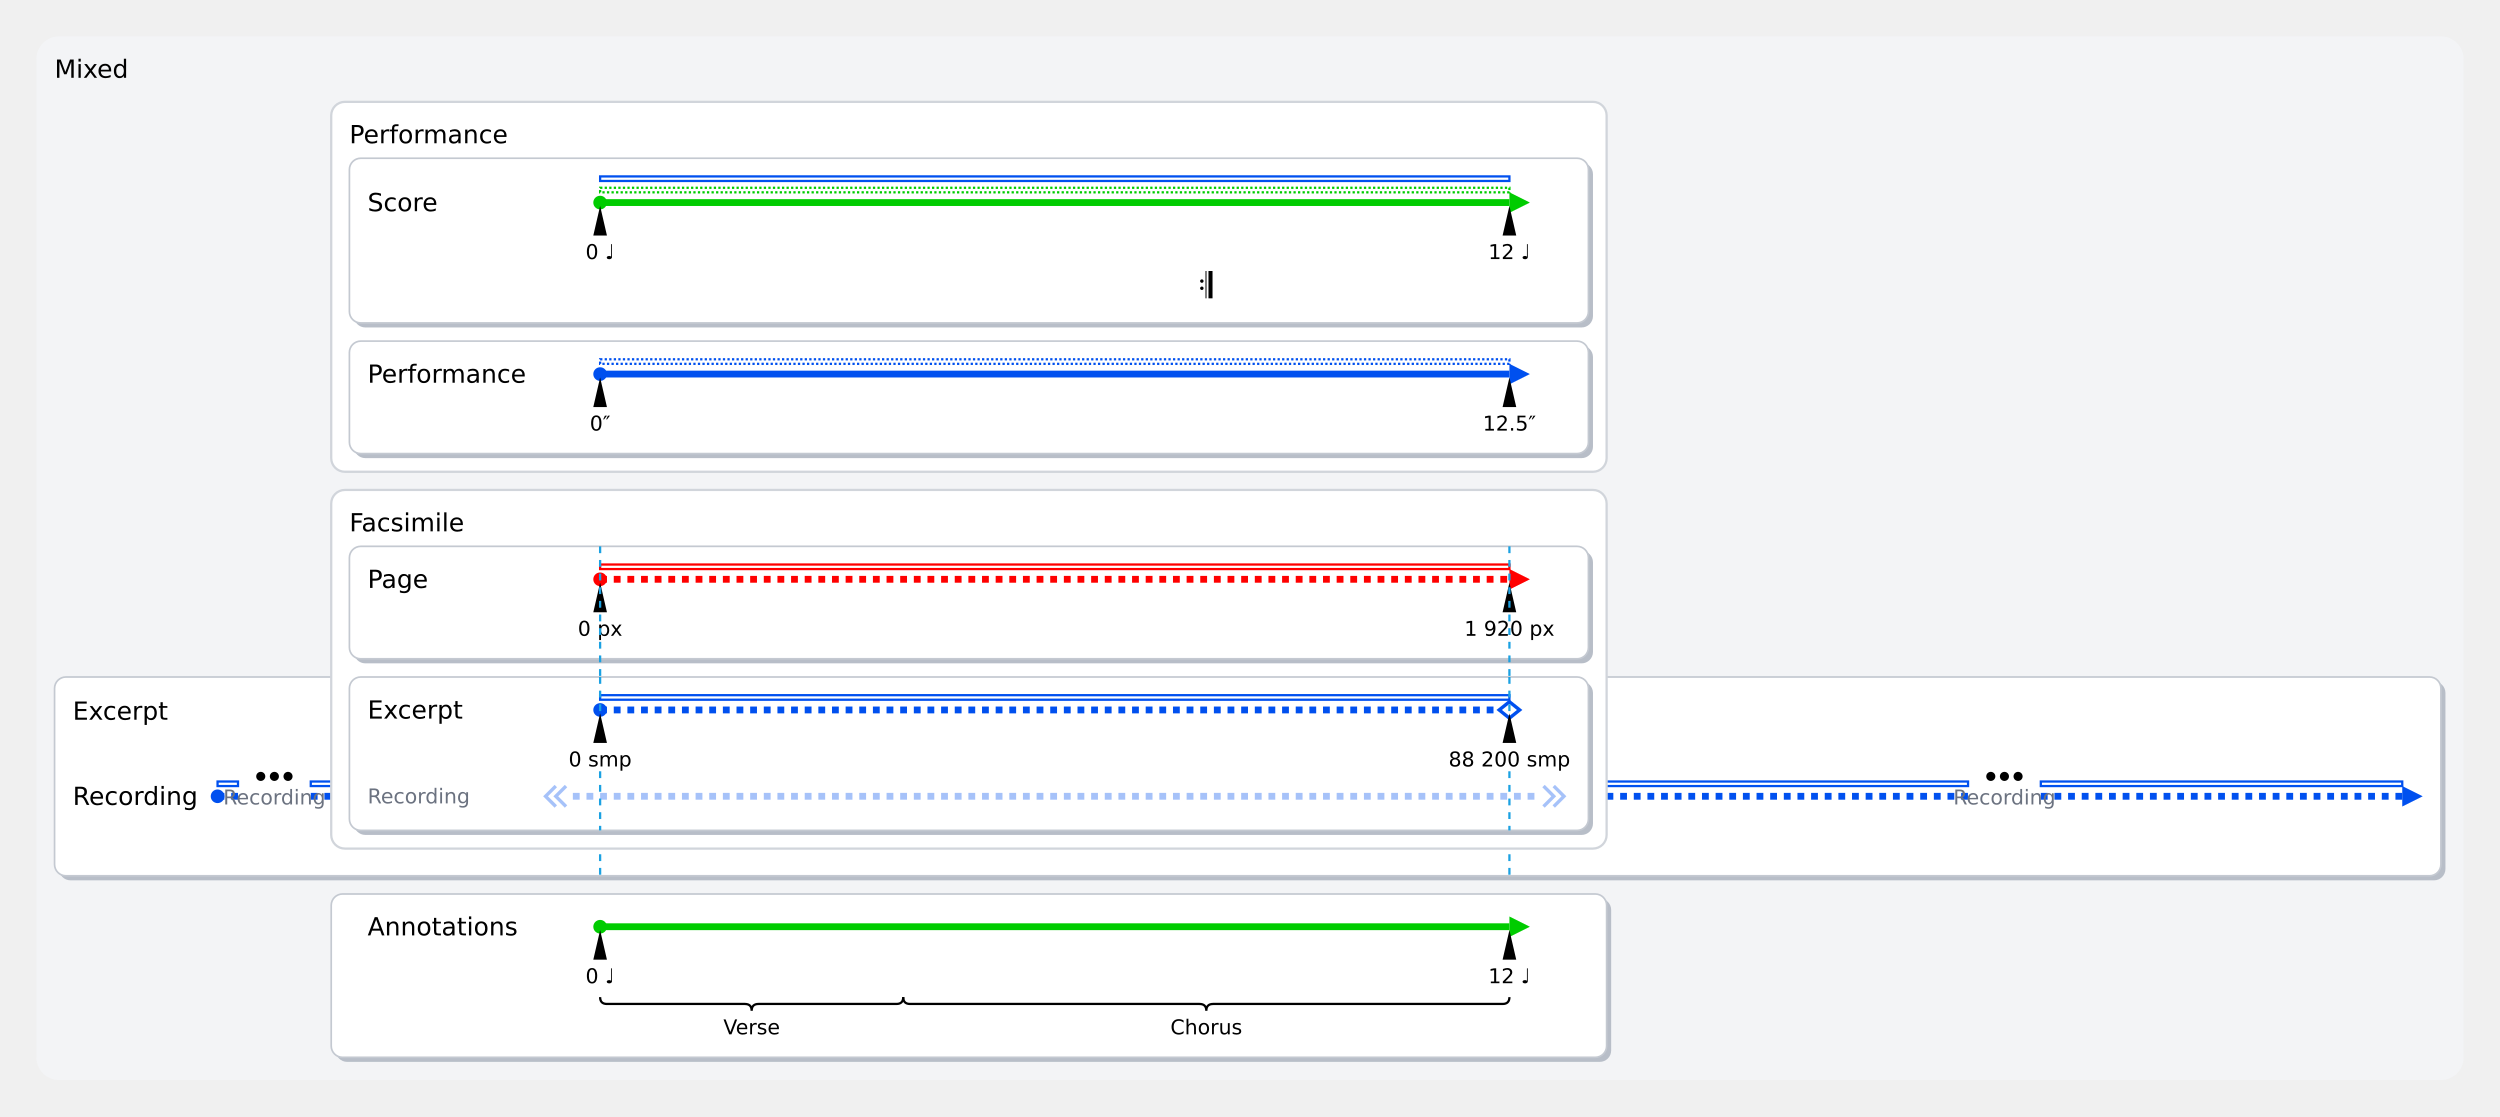
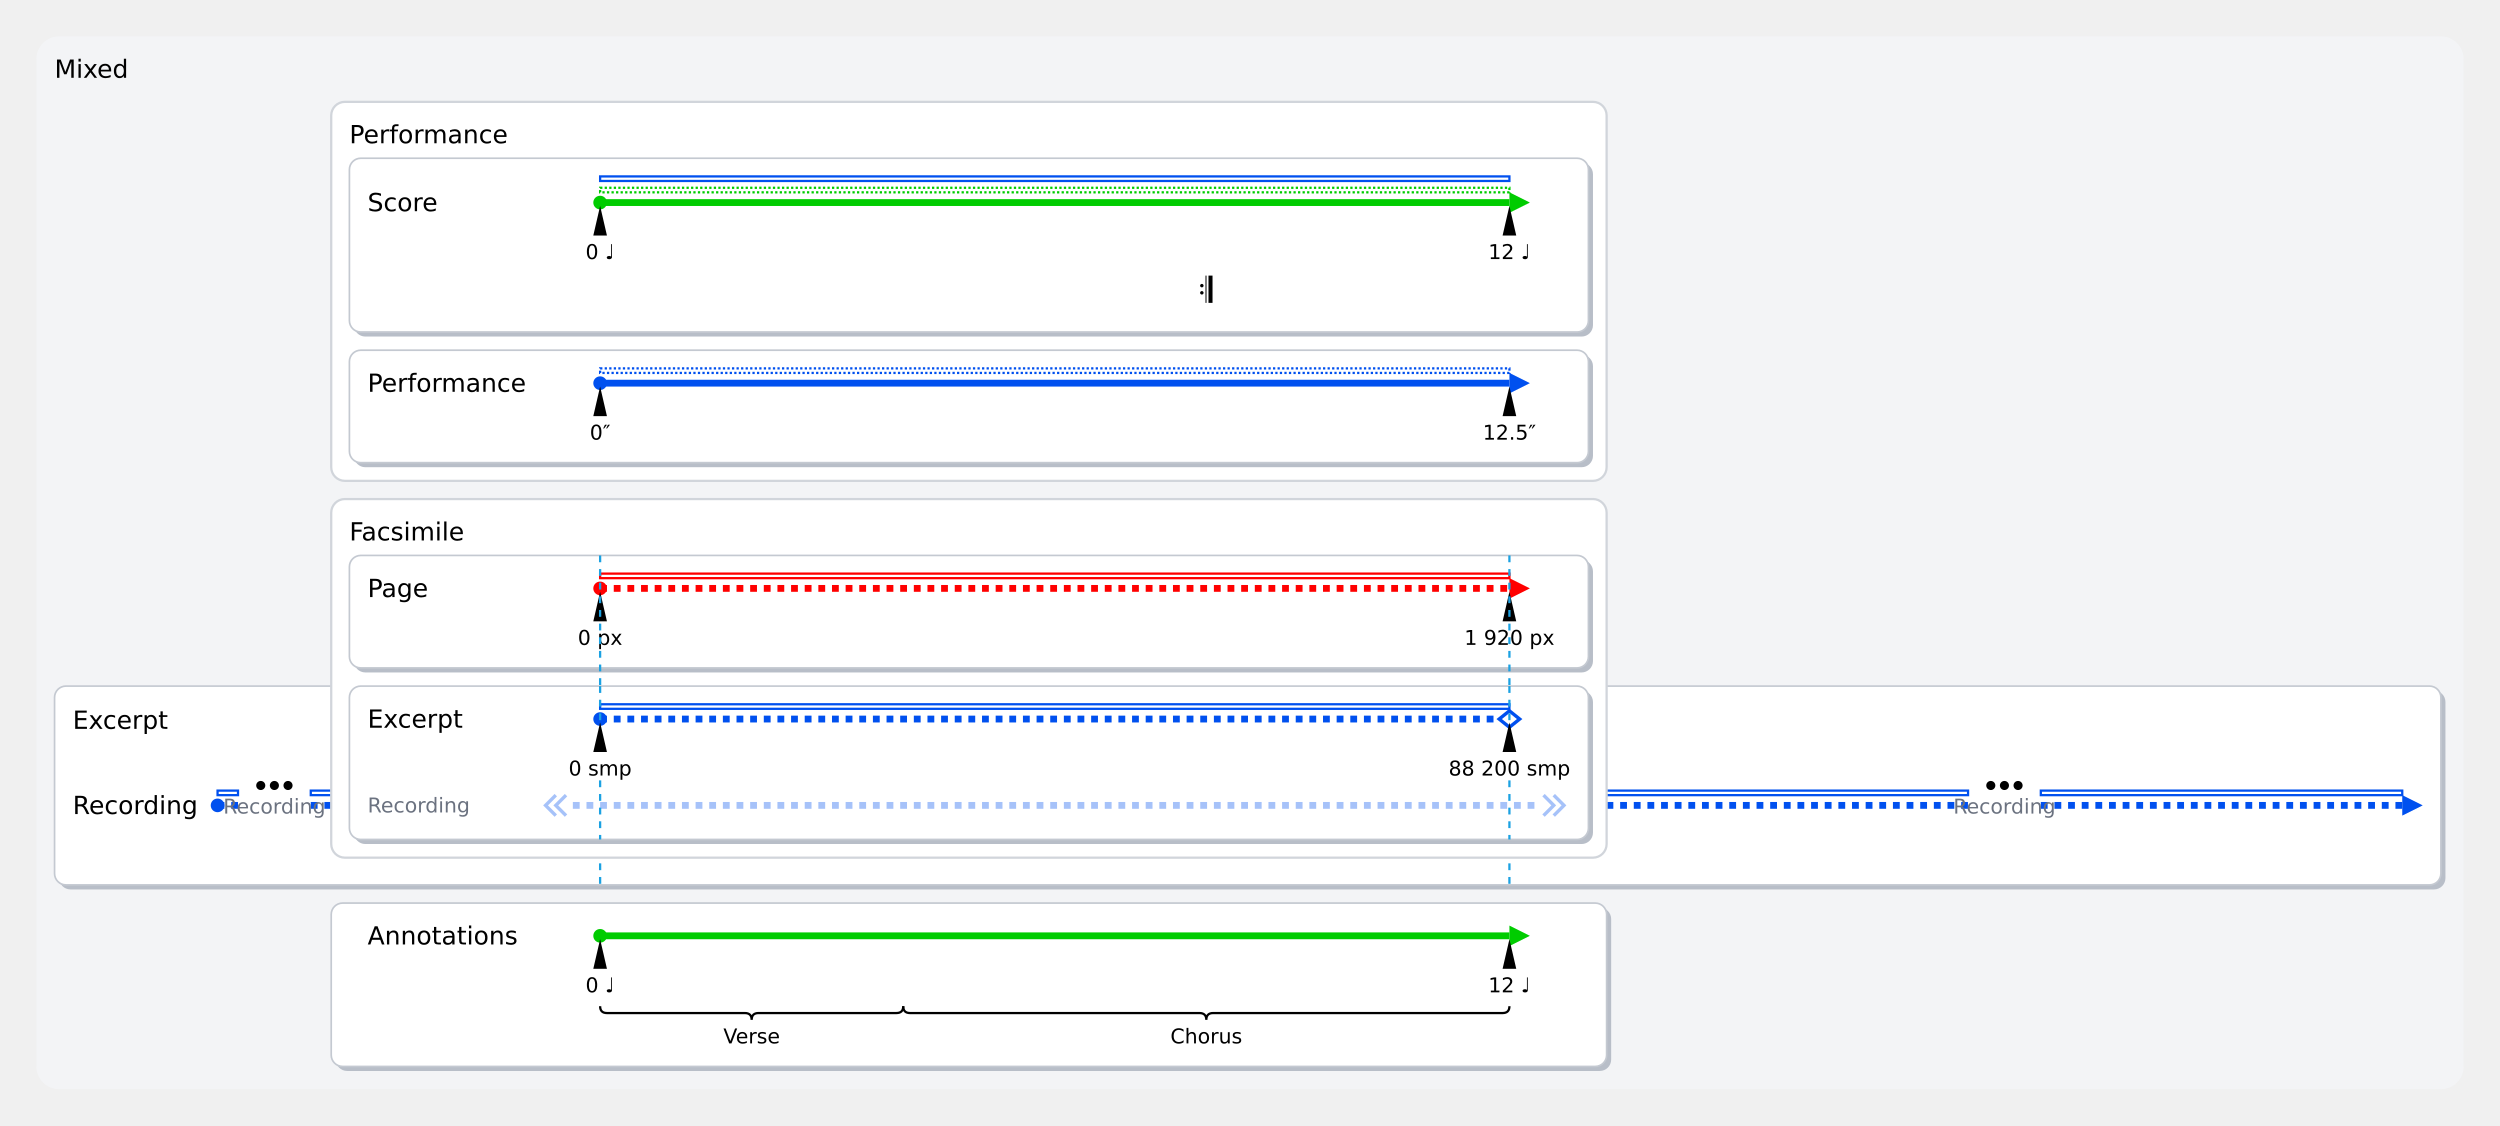
- <svg xmlns="http://www.w3.org/2000/svg" width="1099.756" height="491.121" viewBox="0 0 1099.756 491.121" font-family="DejaVu Sans, Noto Music" text-rendering="geometricPrecision" style="font-kerning:none;font-variant-ligatures:none">
+ <svg xmlns="http://www.w3.org/2000/svg" width="1099.756" height="495.121" viewBox="0 0 1099.756 495.121" font-family="DejaVu Sans, Noto Music" text-rendering="geometricPrecision" style="font-kerning:none;font-variant-ligatures:none">
  <g transform="translate(16 16)">
-     <rect x="0" y="0" width="1067.756" height="459.121" rx="10" fill="#F3F4F6" />
+     <rect x="0" y="0" width="1067.756" height="463.121" rx="10" fill="#F3F4F6" />
    <text data-part="name" x="8" y="18.21" text-anchor="start" font-size="11" fill="#000000">Mixed</text>
-     <rect data-id="recording" data-part="card" x="10" y="283.812" width="1049.756" height="87.453" rx="5" fill="#B8BEC8" />
-     <rect data-id="recording" data-part="card" x="8" y="281.812" width="1049.756" height="87.453" rx="5" fill="#FFFFFF" stroke="#C4C9D1" stroke-width="0.75" />
-     <polygon data-id="cmap_5" points="79.704,327.789 88.701,327.789 88.701,329.789 79.704,329.789" fill="none" stroke="#0050EF" stroke-width="1" />
-     <polygon data-id="cmap_5" points="120.706,327.789 849.753,327.789 849.753,329.789 120.706,329.789" fill="none" stroke="#0050EF" stroke-width="1" />
-     <polygon data-id="cmap_5" points="881.758,327.789 1040.756,327.789 1040.756,329.789 881.758,329.789" fill="none" stroke="#0050EF" stroke-width="1" />
-     <polygon data-id="cmap_6" points="247.995,290.312 647.995,290.312 647.995,292.312 247.995,292.312" fill="none" stroke="#0050EF" stroke-width="1" />
-     <line data-id="recording" x1="79.704" y1="334.289" x2="88.701" y2="334.289" stroke="#0050EF" stroke-width="3" stroke-dasharray="3 3" />
-     <line data-id="recording" x1="120.706" y1="334.289" x2="849.753" y2="334.289" stroke="#0050EF" stroke-width="3" stroke-dasharray="3 3" />
-     <line data-id="recording" x1="881.758" y1="334.289" x2="1040.756" y2="334.289" stroke="#0050EF" stroke-width="3" stroke-dasharray="3 3" />
-     <circle data-id="recording" cx="79.704" cy="334.289" r="3" fill="#0050EF" />
-     <polygon data-id="recording" points="1049.756,334.289 1040.756,329.789 1040.756,338.789" fill="#0050EF" />
-     <line data-id="excerpt" x1="247.995" y1="296.812" x2="643.495" y2="296.812" stroke="#0050EF" stroke-width="3" stroke-dasharray="3 3" />
-     <circle data-id="excerpt" cx="247.995" cy="296.812" r="3" fill="#0050EF" />
-     <polygon data-id="excerpt" points="643.495,296.812 647.995,293.212 652.495,296.812 647.995,300.413" fill="none" stroke="#0050EF" stroke-width="1.5" />
-     <polygon data-id="timestamp_3" points="247.995,298.312 244.995,311.312 250.995,311.312" fill="#000000" />
-     <polygon data-id="timestamp_4" points="647.995,298.312 644.995,311.312 650.995,311.312" fill="#000000" />
-     <text data-id="excerpt" data-part="name" x="16" y="300.621" text-anchor="start" font-size="11" fill="#000000">Excerpt</text>
-     <text data-id="recording" data-part="name" x="16" y="338.097" text-anchor="start" font-size="11" fill="#000000">Recording</text>
-     <text data-id="timestamp_3" data-part="coordinate" x="247.995" y="321.666" text-anchor="middle" font-size="9" fill="#000000">0 smp</text>
-     <text data-id="timestamp_4" data-part="coordinate" x="647.995" y="321.666" text-anchor="middle" font-size="9" fill="#000000">88 200 smp</text>
-     <line data-id="timestamp_3" data-part="line" x1="247.995" y1="281.812" x2="247.995" y2="298.312" stroke="#1BA1E2" stroke-width="1" stroke-dasharray="3 3" />
-     <line data-id="timestamp_3" data-part="line" x1="247.995" y1="323.789" x2="247.995" y2="369.266" stroke="#1BA1E2" stroke-width="1" stroke-dasharray="3 3" />
-     <line data-id="timestamp_4" data-part="line" x1="647.995" y1="281.812" x2="647.995" y2="298.312" stroke="#1BA1E2" stroke-width="1" stroke-dasharray="3 3" />
-     <line data-id="timestamp_4" data-part="line" x1="647.995" y1="323.789" x2="647.995" y2="369.266" stroke="#1BA1E2" stroke-width="1" stroke-dasharray="3 3" />
-     <circle data-id="recording" data-part="elision ellipsis" cx="98.704" cy="325.539" r="2" fill="#000000" />
-     <circle data-id="recording" data-part="elision ellipsis" cx="104.704" cy="325.539" r="2" fill="#000000" />
-     <circle data-id="recording" data-part="elision ellipsis" cx="110.704" cy="325.539" r="2" fill="#000000" />
-     <text data-id="recording" data-part="elision name" x="104.704" y="337.893" text-anchor="middle" font-size="9" fill="#6B7280">Recording</text>
-     <circle data-id="recording" data-part="elision ellipsis" cx="859.756" cy="325.539" r="2" fill="#000000" />
-     <circle data-id="recording" data-part="elision ellipsis" cx="865.756" cy="325.539" r="2" fill="#000000" />
-     <circle data-id="recording" data-part="elision ellipsis" cx="871.756" cy="325.539" r="2" fill="#000000" />
-     <text data-id="recording" data-part="elision name" x="865.756" y="337.893" text-anchor="middle" font-size="9" fill="#6B7280">Recording</text>
-     <rect data-id="group_1" x="129.704" y="28.805" width="561.052" height="162.727" rx="6" fill="#FFFFFF" stroke="#D1D5DB" stroke-width="1" />
+     <rect data-id="recording" data-part="card" x="10" y="287.812" width="1049.756" height="87.453" rx="5" fill="#B8BEC8" />
+     <rect data-id="recording" data-part="card" x="8" y="285.812" width="1049.756" height="87.453" rx="5" fill="#FFFFFF" stroke="#C4C9D1" stroke-width="0.75" />
+     <polygon data-id="cmap_5" points="79.704,331.789 88.701,331.789 88.701,333.789 79.704,333.789" fill="none" stroke="#0050EF" stroke-width="1" />
+     <polygon data-id="cmap_5" points="120.706,331.789 849.753,331.789 849.753,333.789 120.706,333.789" fill="none" stroke="#0050EF" stroke-width="1" />
+     <polygon data-id="cmap_5" points="881.758,331.789 1040.756,331.789 1040.756,333.789 881.758,333.789" fill="none" stroke="#0050EF" stroke-width="1" />
+     <polygon data-id="cmap_6" points="247.995,294.312 647.995,294.312 647.995,296.312 247.995,296.312" fill="none" stroke="#0050EF" stroke-width="1" />
+     <line data-id="recording" x1="79.704" y1="338.289" x2="88.701" y2="338.289" stroke="#0050EF" stroke-width="3" stroke-dasharray="3 3" />
+     <line data-id="recording" x1="120.706" y1="338.289" x2="849.753" y2="338.289" stroke="#0050EF" stroke-width="3" stroke-dasharray="3 3" />
+     <line data-id="recording" x1="881.758" y1="338.289" x2="1040.756" y2="338.289" stroke="#0050EF" stroke-width="3" stroke-dasharray="3 3" />
+     <circle data-id="recording" cx="79.704" cy="338.289" r="3" fill="#0050EF" />
+     <polygon data-id="recording" points="1049.756,338.289 1040.756,333.789 1040.756,342.789" fill="#0050EF" />
+     <line data-id="excerpt" x1="247.995" y1="300.812" x2="643.495" y2="300.812" stroke="#0050EF" stroke-width="3" stroke-dasharray="3 3" />
+     <circle data-id="excerpt" cx="247.995" cy="300.812" r="3" fill="#0050EF" />
+     <polygon data-id="excerpt" points="643.495,300.812 647.995,297.212 652.495,300.812 647.995,304.413" fill="none" stroke="#0050EF" stroke-width="1.5" />
+     <polygon data-id="timestamp_3" points="247.995,302.312 244.995,315.312 250.995,315.312" fill="#000000" />
+     <polygon data-id="timestamp_4" points="647.995,302.312 644.995,315.312 650.995,315.312" fill="#000000" />
+     <text data-id="excerpt" data-part="name" x="16" y="304.621" text-anchor="start" font-size="11" fill="#000000">Excerpt</text>
+     <text data-id="recording" data-part="name" x="16" y="342.097" text-anchor="start" font-size="11" fill="#000000">Recording</text>
+     <text data-id="timestamp_3" data-part="coordinate" x="247.995" y="325.666" text-anchor="middle" font-size="9" fill="#000000">0 smp</text>
+     <text data-id="timestamp_4" data-part="coordinate" x="647.995" y="325.666" text-anchor="middle" font-size="9" fill="#000000">88 200 smp</text>
+     <line data-id="timestamp_3" data-part="line" x1="247.995" y1="285.812" x2="247.995" y2="302.312" stroke="#1BA1E2" stroke-width="1" stroke-dasharray="3 3" />
+     <line data-id="timestamp_3" data-part="line" x1="247.995" y1="327.789" x2="247.995" y2="373.266" stroke="#1BA1E2" stroke-width="1" stroke-dasharray="3 3" />
+     <line data-id="timestamp_4" data-part="line" x1="647.995" y1="285.812" x2="647.995" y2="302.312" stroke="#1BA1E2" stroke-width="1" stroke-dasharray="3 3" />
+     <line data-id="timestamp_4" data-part="line" x1="647.995" y1="327.789" x2="647.995" y2="373.266" stroke="#1BA1E2" stroke-width="1" stroke-dasharray="3 3" />
+     <circle data-id="recording" data-part="elision ellipsis" cx="98.704" cy="329.539" r="2" fill="#000000" />
+     <circle data-id="recording" data-part="elision ellipsis" cx="104.704" cy="329.539" r="2" fill="#000000" />
+     <circle data-id="recording" data-part="elision ellipsis" cx="110.704" cy="329.539" r="2" fill="#000000" />
+     <text data-id="recording" data-part="elision name" x="104.704" y="341.893" text-anchor="middle" font-size="9" fill="#6B7280">Recording</text>
+     <circle data-id="recording" data-part="elision ellipsis" cx="859.756" cy="329.539" r="2" fill="#000000" />
+     <circle data-id="recording" data-part="elision ellipsis" cx="865.756" cy="329.539" r="2" fill="#000000" />
+     <circle data-id="recording" data-part="elision ellipsis" cx="871.756" cy="329.539" r="2" fill="#000000" />
+     <text data-id="recording" data-part="elision name" x="865.756" y="341.893" text-anchor="middle" font-size="9" fill="#6B7280">Recording</text>
+     <rect data-id="group_1" x="129.704" y="28.805" width="561.052" height="166.727" rx="6" fill="#FFFFFF" stroke="#D1D5DB" stroke-width="1" />
    <text data-id="group_1" data-part="name" x="137.704" y="47.015" text-anchor="start" font-size="11" fill="#000000">Performance</text>
-     <rect data-id="score" data-part="card" x="139.704" y="55.609" width="545.052" height="72.445" rx="5" fill="#B8BEC8" />
-     <rect data-id="score" data-part="card" x="137.704" y="53.609" width="545.052" height="72.445" rx="5" fill="#FFFFFF" stroke="#C4C9D1" stroke-width="0.75" />
+     <rect data-id="score" data-part="card" x="139.704" y="55.609" width="545.052" height="76.445" rx="5" fill="#B8BEC8" />
+     <rect data-id="score" data-part="card" x="137.704" y="53.609" width="545.052" height="76.445" rx="5" fill="#FFFFFF" stroke="#C4C9D1" stroke-width="0.75" />
    <polygon data-id="cmap_1" points="247.995,66.609 647.995,66.609 647.995,68.609 247.995,68.609" fill="none" stroke="#00CC00" stroke-width="1" stroke-dasharray="1 1" />
    <polygon data-id="cmap_2" points="247.995,61.609 647.995,61.609 647.995,63.609 247.995,63.609" fill="none" stroke="#0050EF" stroke-width="1" />
    <line data-id="score" x1="247.995" y1="73.109" x2="647.995" y2="73.109" stroke="#00CC00" stroke-width="3" />
    <circle data-id="score" cx="247.995" cy="73.109" r="3" fill="#00CC00" />
    <polygon data-id="score" points="656.995,73.109 647.995,68.609 647.995,77.609" fill="#00CC00" />
    <polygon data-id="timestamp_9" points="247.995,74.609 244.995,87.609 250.995,87.609" fill="#000000" />
    <polygon data-id="timestamp_10" points="647.995,74.609 644.995,87.609 650.995,87.609" fill="#000000" />
    <text data-id="score" data-part="name" x="145.704" y="76.918" text-anchor="start" font-size="11" fill="#000000">Score</text>
    <text data-id="timestamp_9" data-part="coordinate" x="247.995" y="97.963" text-anchor="middle" font-size="9" fill="#000000">0 ♩</text>
    <text data-id="timestamp_10" data-part="coordinate" x="647.995" y="97.963" text-anchor="middle" font-size="9" fill="#000000">12 ♩</text>
-     <text data-id="jump_1" data-part="symbol" x="514.662" y="115.225" text-anchor="middle" font-size="12" fill="#000000">𝄇</text>
-     <rect data-id="performance" data-part="card" x="139.704" y="136.055" width="545.052" height="49.477" rx="5" fill="#B8BEC8" />
-     <rect data-id="performance" data-part="card" x="137.704" y="134.055" width="545.052" height="49.477" rx="5" fill="#FFFFFF" stroke="#C4C9D1" stroke-width="0.75" />
-     <polygon data-id="cmap_3" points="247.995,142.055 647.995,142.055 647.995,144.055 247.995,144.055" fill="none" stroke="#0050EF" stroke-width="1" stroke-dasharray="1 1" />
-     <line data-id="performance" x1="247.995" y1="148.555" x2="647.995" y2="148.555" stroke="#0050EF" stroke-width="3" />
-     <circle data-id="performance" cx="247.995" cy="148.555" r="3" fill="#0050EF" />
-     <polygon data-id="performance" points="656.995,148.555 647.995,144.055 647.995,153.055" fill="#0050EF" />
-     <polygon data-id="timestamp_7" points="247.995,150.055 244.995,163.055 250.995,163.055" fill="#000000" />
-     <polygon data-id="timestamp_8" points="647.995,150.055 644.995,163.055 650.995,163.055" fill="#000000" />
-     <text data-id="performance" data-part="name" x="145.704" y="152.363" text-anchor="start" font-size="11" fill="#000000">Performance</text>
-     <text data-id="timestamp_7" data-part="coordinate" x="247.995" y="173.409" text-anchor="middle" font-size="9" fill="#000000">0″</text>
-     <text data-id="timestamp_8" data-part="coordinate" x="647.995" y="173.409" text-anchor="middle" font-size="9" fill="#000000">12.5″</text>
-     <rect data-id="group_2" x="129.704" y="199.531" width="561.052" height="157.758" rx="6" fill="#FFFFFF" stroke="#D1D5DB" stroke-width="1" />
-     <text data-id="group_2" data-part="name" x="137.704" y="217.742" text-anchor="start" font-size="11" fill="#000000">Facsimile</text>
-     <rect data-id="page" data-part="card" x="139.704" y="226.336" width="545.052" height="49.477" rx="5" fill="#B8BEC8" />
-     <rect data-id="page" data-part="card" x="137.704" y="224.336" width="545.052" height="49.477" rx="5" fill="#FFFFFF" stroke="#C4C9D1" stroke-width="0.75" />
-     <polygon data-id="cmap_4" points="247.995,232.336 647.995,232.336 647.995,234.336 247.995,234.336" fill="none" stroke="#FF0000" stroke-width="1" />
-     <line data-id="page" x1="247.995" y1="238.836" x2="647.995" y2="238.836" stroke="#FF0000" stroke-width="3" stroke-dasharray="3 3" />
-     <circle data-id="page" cx="247.995" cy="238.836" r="3" fill="#FF0000" />
-     <polygon data-id="page" points="656.995,238.836 647.995,234.336 647.995,243.336" fill="#FF0000" />
-     <polygon data-id="timestamp_5" points="247.995,240.336 244.995,253.336 250.995,253.336" fill="#000000" />
-     <polygon data-id="timestamp_6" points="647.995,240.336 644.995,253.336 650.995,253.336" fill="#000000" />
-     <text data-id="page" data-part="name" x="145.704" y="242.644" text-anchor="start" font-size="11" fill="#000000">Page</text>
-     <text data-id="timestamp_5" data-part="coordinate" x="247.995" y="263.69" text-anchor="middle" font-size="9" fill="#000000">0 px</text>
-     <text data-id="timestamp_6" data-part="coordinate" x="647.995" y="263.69" text-anchor="middle" font-size="9" fill="#000000">1 920 px</text>
-     <rect data-id="excerpt" data-part="card" x="139.704" y="283.812" width="545.052" height="67.477" rx="5" fill="#B8BEC8" />
-     <rect data-id="excerpt" data-part="card" x="137.704" y="281.812" width="545.052" height="67.477" rx="5" fill="#FFFFFF" stroke="#C4C9D1" stroke-width="0.75" />
-     <polygon data-id="cmap_6" points="247.995,289.812 647.995,289.812 647.995,291.812 247.995,291.812" fill="none" stroke="#0050EF" stroke-width="1" />
-     <line data-id="recording" x1="235.995" y1="334.289" x2="659.995" y2="334.289" stroke="#0050EF" stroke-width="3" stroke-dasharray="3 3" opacity="0.35" />
-     <polyline data-id="recording" points="232.995,329.789 228.495,334.289 232.995,338.789" fill="none" stroke="#0050EF" stroke-width="1.5" opacity="0.35" />
-     <polyline data-id="recording" points="228.495,329.789 223.995,334.289 228.495,338.789" fill="none" stroke="#0050EF" stroke-width="1.5" opacity="0.35" />
-     <polyline data-id="recording" points="662.995,329.789 667.495,334.289 662.995,338.789" fill="none" stroke="#0050EF" stroke-width="1.5" opacity="0.35" />
-     <polyline data-id="recording" points="667.495,329.789 671.995,334.289 667.495,338.789" fill="none" stroke="#0050EF" stroke-width="1.5" opacity="0.35" />
-     <line data-id="excerpt" x1="247.995" y1="296.312" x2="643.495" y2="296.312" stroke="#0050EF" stroke-width="3" stroke-dasharray="3 3" />
-     <circle data-id="excerpt" cx="247.995" cy="296.312" r="3" fill="#0050EF" />
-     <polygon data-id="excerpt" points="643.495,296.312 647.995,292.712 652.495,296.312 647.995,299.913" fill="none" stroke="#0050EF" stroke-width="1.5" />
-     <polygon data-id="timestamp_3" points="247.995,297.812 244.995,310.812 250.995,310.812" fill="#000000" />
-     <polygon data-id="timestamp_4" points="647.995,297.812 644.995,310.812 650.995,310.812" fill="#000000" />
-     <text data-id="recording" data-part="name" x="145.704" y="337.405" text-anchor="start" font-size="9" fill="#6B7280">Recording</text>
-     <text data-id="excerpt" data-part="name" x="145.704" y="300.121" text-anchor="start" font-size="11" fill="#000000">Excerpt</text>
-     <text data-id="timestamp_3" data-part="coordinate" x="247.995" y="321.166" text-anchor="middle" font-size="9" fill="#000000">0 smp</text>
-     <text data-id="timestamp_4" data-part="coordinate" x="647.995" y="321.166" text-anchor="middle" font-size="9" fill="#000000">88 200 smp</text>
-     <line data-id="timestamp_3" data-part="line" x1="247.995" y1="281.812" x2="247.995" y2="297.812" stroke="#1BA1E2" stroke-width="1" stroke-dasharray="3 3" />
-     <line data-id="timestamp_3" data-part="line" x1="247.995" y1="323.289" x2="247.995" y2="349.289" stroke="#1BA1E2" stroke-width="1" stroke-dasharray="3 3" />
-     <line data-id="timestamp_4" data-part="line" x1="647.995" y1="281.812" x2="647.995" y2="297.812" stroke="#1BA1E2" stroke-width="1" stroke-dasharray="3 3" />
-     <line data-id="timestamp_4" data-part="line" x1="647.995" y1="323.289" x2="647.995" y2="349.289" stroke="#1BA1E2" stroke-width="1" stroke-dasharray="3 3" />
-     <rect data-id="annotations" data-part="card" x="131.704" y="379.266" width="561.052" height="71.856" rx="5" fill="#B8BEC8" />
-     <rect data-id="annotations" data-part="card" x="129.704" y="377.266" width="561.052" height="71.856" rx="5" fill="#FFFFFF" stroke="#C4C9D1" stroke-width="0.75" />
-     <path data-id="region_1" d="M247.995 422.644Q247.995 425.644 250.995 425.644L311.662 425.644Q314.662 425.644 314.662 428.644Q314.662 425.644 317.662 425.644L378.329 425.644Q381.329 425.644 381.329 422.644" fill="none" stroke="#000000" stroke-width="1" />
-     <path data-id="region_2" d="M381.329 422.644Q381.329 425.644 384.329 425.644L511.662 425.644Q514.662 425.644 514.662 428.644Q514.662 425.644 517.662 425.644L644.995 425.644Q647.995 425.644 647.995 422.644" fill="none" stroke="#000000" stroke-width="1" />
-     <line data-id="annotations" x1="247.995" y1="391.668" x2="647.995" y2="391.668" stroke="#00CC00" stroke-width="3" />
-     <circle data-id="annotations" cx="247.995" cy="391.668" r="3" fill="#00CC00" />
-     <polygon data-id="annotations" points="656.995,391.668 647.995,387.168 647.995,396.168" fill="#00CC00" />
-     <polygon data-id="timestamp_1" points="247.995,393.168 244.995,406.168 250.995,406.168" fill="#000000" />
-     <polygon data-id="timestamp_2" points="647.995,393.168 644.995,406.168 650.995,406.168" fill="#000000" />
-     <text data-id="annotations" data-part="name" x="145.704" y="395.476" text-anchor="start" font-size="11" fill="#000000">Annotations</text>
-     <text data-id="timestamp_1" data-part="coordinate" x="247.995" y="416.522" text-anchor="middle" font-size="9" fill="#000000">0 ♩</text>
-     <text data-id="timestamp_2" data-part="coordinate" x="647.995" y="416.522" text-anchor="middle" font-size="9" fill="#000000">12 ♩</text>
-     <text data-id="region_1" data-part="label" x="314.662" y="438.998" text-anchor="middle" font-size="9" fill="#000000">Verse</text>
-     <text data-id="region_2" data-part="label" x="514.662" y="438.998" text-anchor="middle" font-size="9" fill="#000000">Chorus</text>
-     <line data-id="timestamp_3" data-part="line" x1="247.995" y1="224.336" x2="247.995" y2="281.812" stroke="#1BA1E2" stroke-width="1" stroke-dasharray="3 3" />
-     <line data-id="timestamp_4" data-part="line" x1="647.995" y1="224.336" x2="647.995" y2="281.812" stroke="#1BA1E2" stroke-width="1" stroke-dasharray="3 3" />
+     <text data-id="jump_1" data-part="symbol" x="514.662" y="117.225" text-anchor="middle" font-size="12" fill="#000000">𝄇</text>
+     <rect data-id="performance" data-part="card" x="139.704" y="140.055" width="545.052" height="49.477" rx="5" fill="#B8BEC8" />
+     <rect data-id="performance" data-part="card" x="137.704" y="138.055" width="545.052" height="49.477" rx="5" fill="#FFFFFF" stroke="#C4C9D1" stroke-width="0.75" />
+     <polygon data-id="cmap_3" points="247.995,146.055 647.995,146.055 647.995,148.055 247.995,148.055" fill="none" stroke="#0050EF" stroke-width="1" stroke-dasharray="1 1" />
+     <line data-id="performance" x1="247.995" y1="152.555" x2="647.995" y2="152.555" stroke="#0050EF" stroke-width="3" />
+     <circle data-id="performance" cx="247.995" cy="152.555" r="3" fill="#0050EF" />
+     <polygon data-id="performance" points="656.995,152.555 647.995,148.055 647.995,157.055" fill="#0050EF" />
+     <polygon data-id="timestamp_7" points="247.995,154.055 244.995,167.055 250.995,167.055" fill="#000000" />
+     <polygon data-id="timestamp_8" points="647.995,154.055 644.995,167.055 650.995,167.055" fill="#000000" />
+     <text data-id="performance" data-part="name" x="145.704" y="156.363" text-anchor="start" font-size="11" fill="#000000">Performance</text>
+     <text data-id="timestamp_7" data-part="coordinate" x="247.995" y="177.409" text-anchor="middle" font-size="9" fill="#000000">0″</text>
+     <text data-id="timestamp_8" data-part="coordinate" x="647.995" y="177.409" text-anchor="middle" font-size="9" fill="#000000">12.5″</text>
+     <rect data-id="group_2" x="129.704" y="203.531" width="561.052" height="157.758" rx="6" fill="#FFFFFF" stroke="#D1D5DB" stroke-width="1" />
+     <text data-id="group_2" data-part="name" x="137.704" y="221.742" text-anchor="start" font-size="11" fill="#000000">Facsimile</text>
+     <rect data-id="page" data-part="card" x="139.704" y="230.336" width="545.052" height="49.477" rx="5" fill="#B8BEC8" />
+     <rect data-id="page" data-part="card" x="137.704" y="228.336" width="545.052" height="49.477" rx="5" fill="#FFFFFF" stroke="#C4C9D1" stroke-width="0.75" />
+     <polygon data-id="cmap_4" points="247.995,236.336 647.995,236.336 647.995,238.336 247.995,238.336" fill="none" stroke="#FF0000" stroke-width="1" />
+     <line data-id="page" x1="247.995" y1="242.836" x2="647.995" y2="242.836" stroke="#FF0000" stroke-width="3" stroke-dasharray="3 3" />
+     <circle data-id="page" cx="247.995" cy="242.836" r="3" fill="#FF0000" />
+     <polygon data-id="page" points="656.995,242.836 647.995,238.336 647.995,247.336" fill="#FF0000" />
+     <polygon data-id="timestamp_5" points="247.995,244.336 244.995,257.336 250.995,257.336" fill="#000000" />
+     <polygon data-id="timestamp_6" points="647.995,244.336 644.995,257.336 650.995,257.336" fill="#000000" />
+     <text data-id="page" data-part="name" x="145.704" y="246.644" text-anchor="start" font-size="11" fill="#000000">Page</text>
+     <text data-id="timestamp_5" data-part="coordinate" x="247.995" y="267.69" text-anchor="middle" font-size="9" fill="#000000">0 px</text>
+     <text data-id="timestamp_6" data-part="coordinate" x="647.995" y="267.69" text-anchor="middle" font-size="9" fill="#000000">1 920 px</text>
+     <rect data-id="excerpt" data-part="card" x="139.704" y="287.812" width="545.052" height="67.477" rx="5" fill="#B8BEC8" />
+     <rect data-id="excerpt" data-part="card" x="137.704" y="285.812" width="545.052" height="67.477" rx="5" fill="#FFFFFF" stroke="#C4C9D1" stroke-width="0.75" />
+     <polygon data-id="cmap_6" points="247.995,293.812 647.995,293.812 647.995,295.812 247.995,295.812" fill="none" stroke="#0050EF" stroke-width="1" />
+     <line data-id="recording" x1="235.995" y1="338.289" x2="659.995" y2="338.289" stroke="#0050EF" stroke-width="3" stroke-dasharray="3 3" opacity="0.35" />
+     <polyline data-id="recording" points="232.995,333.789 228.495,338.289 232.995,342.789" fill="none" stroke="#0050EF" stroke-width="1.5" opacity="0.35" />
+     <polyline data-id="recording" points="228.495,333.789 223.995,338.289 228.495,342.789" fill="none" stroke="#0050EF" stroke-width="1.5" opacity="0.35" />
+     <polyline data-id="recording" points="662.995,333.789 667.495,338.289 662.995,342.789" fill="none" stroke="#0050EF" stroke-width="1.5" opacity="0.35" />
+     <polyline data-id="recording" points="667.495,333.789 671.995,338.289 667.495,342.789" fill="none" stroke="#0050EF" stroke-width="1.5" opacity="0.35" />
+     <line data-id="excerpt" x1="247.995" y1="300.312" x2="643.495" y2="300.312" stroke="#0050EF" stroke-width="3" stroke-dasharray="3 3" />
+     <circle data-id="excerpt" cx="247.995" cy="300.312" r="3" fill="#0050EF" />
+     <polygon data-id="excerpt" points="643.495,300.312 647.995,296.712 652.495,300.312 647.995,303.913" fill="none" stroke="#0050EF" stroke-width="1.5" />
+     <polygon data-id="timestamp_3" points="247.995,301.812 244.995,314.812 250.995,314.812" fill="#000000" />
+     <polygon data-id="timestamp_4" points="647.995,301.812 644.995,314.812 650.995,314.812" fill="#000000" />
+     <text data-id="recording" data-part="name" x="145.704" y="341.405" text-anchor="start" font-size="9" fill="#6B7280">Recording</text>
+     <text data-id="excerpt" data-part="name" x="145.704" y="304.121" text-anchor="start" font-size="11" fill="#000000">Excerpt</text>
+     <text data-id="timestamp_3" data-part="coordinate" x="247.995" y="325.166" text-anchor="middle" font-size="9" fill="#000000">0 smp</text>
+     <text data-id="timestamp_4" data-part="coordinate" x="647.995" y="325.166" text-anchor="middle" font-size="9" fill="#000000">88 200 smp</text>
+     <line data-id="timestamp_3" data-part="line" x1="247.995" y1="285.812" x2="247.995" y2="301.812" stroke="#1BA1E2" stroke-width="1" stroke-dasharray="3 3" />
+     <line data-id="timestamp_3" data-part="line" x1="247.995" y1="327.289" x2="247.995" y2="353.289" stroke="#1BA1E2" stroke-width="1" stroke-dasharray="3 3" />
+     <line data-id="timestamp_4" data-part="line" x1="647.995" y1="285.812" x2="647.995" y2="301.812" stroke="#1BA1E2" stroke-width="1" stroke-dasharray="3 3" />
+     <line data-id="timestamp_4" data-part="line" x1="647.995" y1="327.289" x2="647.995" y2="353.289" stroke="#1BA1E2" stroke-width="1" stroke-dasharray="3 3" />
+     <rect data-id="annotations" data-part="card" x="131.704" y="383.266" width="561.052" height="71.856" rx="5" fill="#B8BEC8" />
+     <rect data-id="annotations" data-part="card" x="129.704" y="381.266" width="561.052" height="71.856" rx="5" fill="#FFFFFF" stroke="#C4C9D1" stroke-width="0.75" />
+     <path data-id="region_1" d="M247.995 426.644Q247.995 429.644 250.995 429.644L311.662 429.644Q314.662 429.644 314.662 432.644Q314.662 429.644 317.662 429.644L378.329 429.644Q381.329 429.644 381.329 426.644" fill="none" stroke="#000000" stroke-width="1" />
+     <path data-id="region_2" d="M381.329 426.644Q381.329 429.644 384.329 429.644L511.662 429.644Q514.662 429.644 514.662 432.644Q514.662 429.644 517.662 429.644L644.995 429.644Q647.995 429.644 647.995 426.644" fill="none" stroke="#000000" stroke-width="1" />
+     <line data-id="annotations" x1="247.995" y1="395.668" x2="647.995" y2="395.668" stroke="#00CC00" stroke-width="3" />
+     <circle data-id="annotations" cx="247.995" cy="395.668" r="3" fill="#00CC00" />
+     <polygon data-id="annotations" points="656.995,395.668 647.995,391.168 647.995,400.168" fill="#00CC00" />
+     <polygon data-id="timestamp_1" points="247.995,397.168 244.995,410.168 250.995,410.168" fill="#000000" />
+     <polygon data-id="timestamp_2" points="647.995,397.168 644.995,410.168 650.995,410.168" fill="#000000" />
+     <text data-id="annotations" data-part="name" x="145.704" y="399.476" text-anchor="start" font-size="11" fill="#000000">Annotations</text>
+     <text data-id="timestamp_1" data-part="coordinate" x="247.995" y="420.522" text-anchor="middle" font-size="9" fill="#000000">0 ♩</text>
+     <text data-id="timestamp_2" data-part="coordinate" x="647.995" y="420.522" text-anchor="middle" font-size="9" fill="#000000">12 ♩</text>
+     <text data-id="region_1" data-part="label" x="314.662" y="442.998" text-anchor="middle" font-size="9" fill="#000000">Verse</text>
+     <text data-id="region_2" data-part="label" x="514.662" y="442.998" text-anchor="middle" font-size="9" fill="#000000">Chorus</text>
+     <line data-id="timestamp_3" data-part="line" x1="247.995" y1="228.336" x2="247.995" y2="285.812" stroke="#1BA1E2" stroke-width="1" stroke-dasharray="3 3" />
+     <line data-id="timestamp_4" data-part="line" x1="647.995" y1="228.336" x2="647.995" y2="285.812" stroke="#1BA1E2" stroke-width="1" stroke-dasharray="3 3" />
  </g>
</svg>
